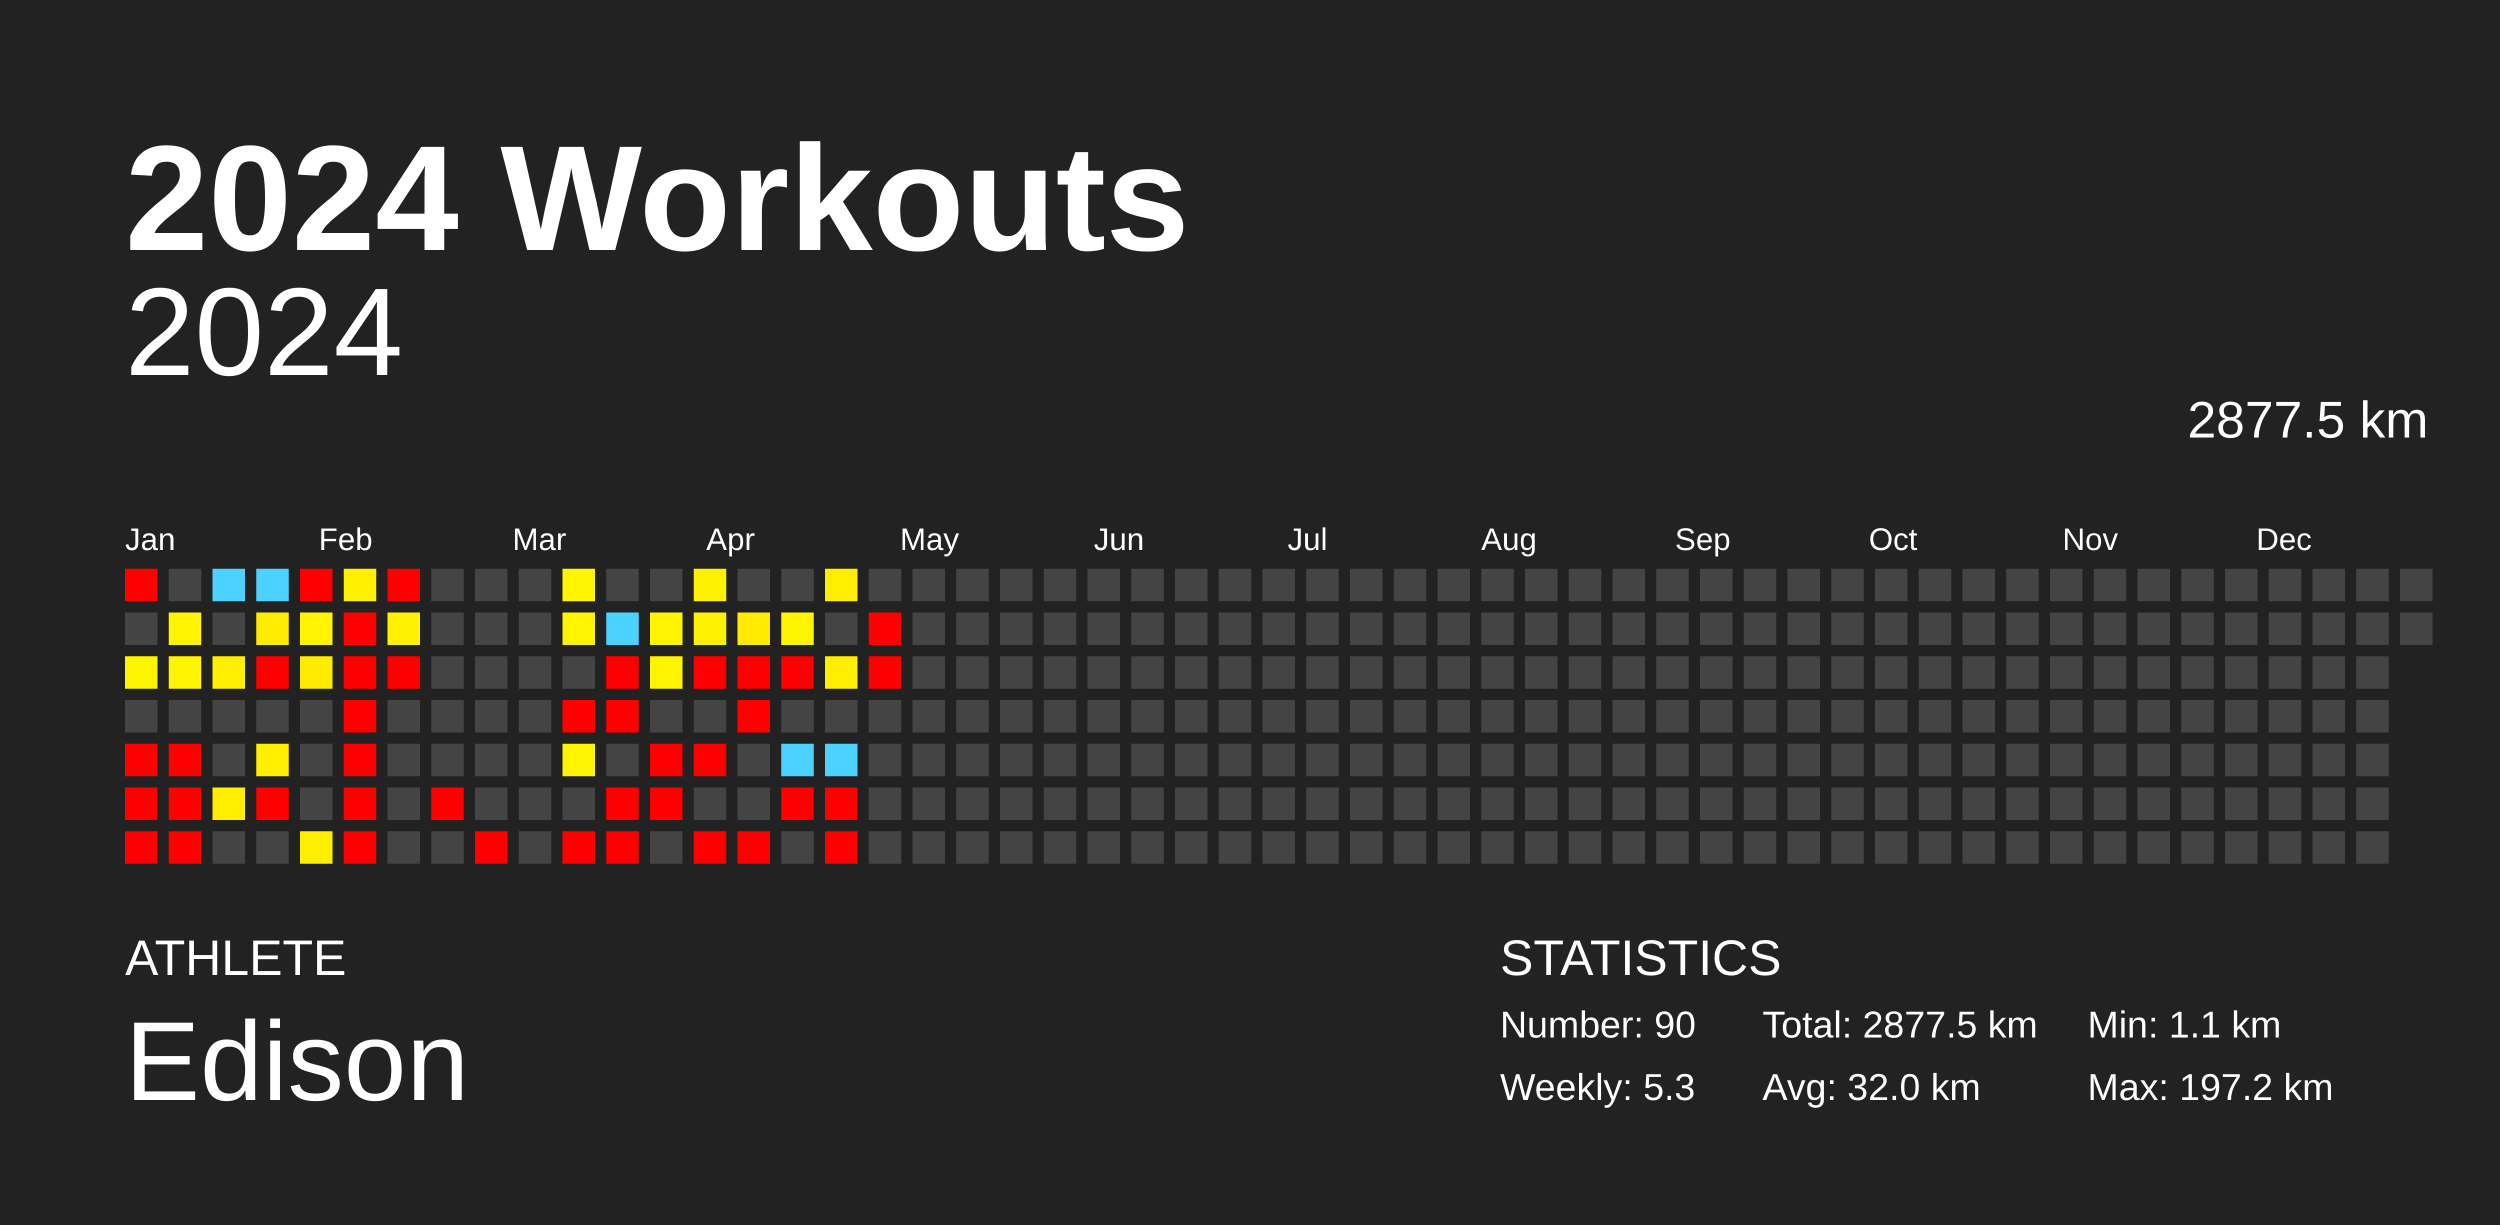
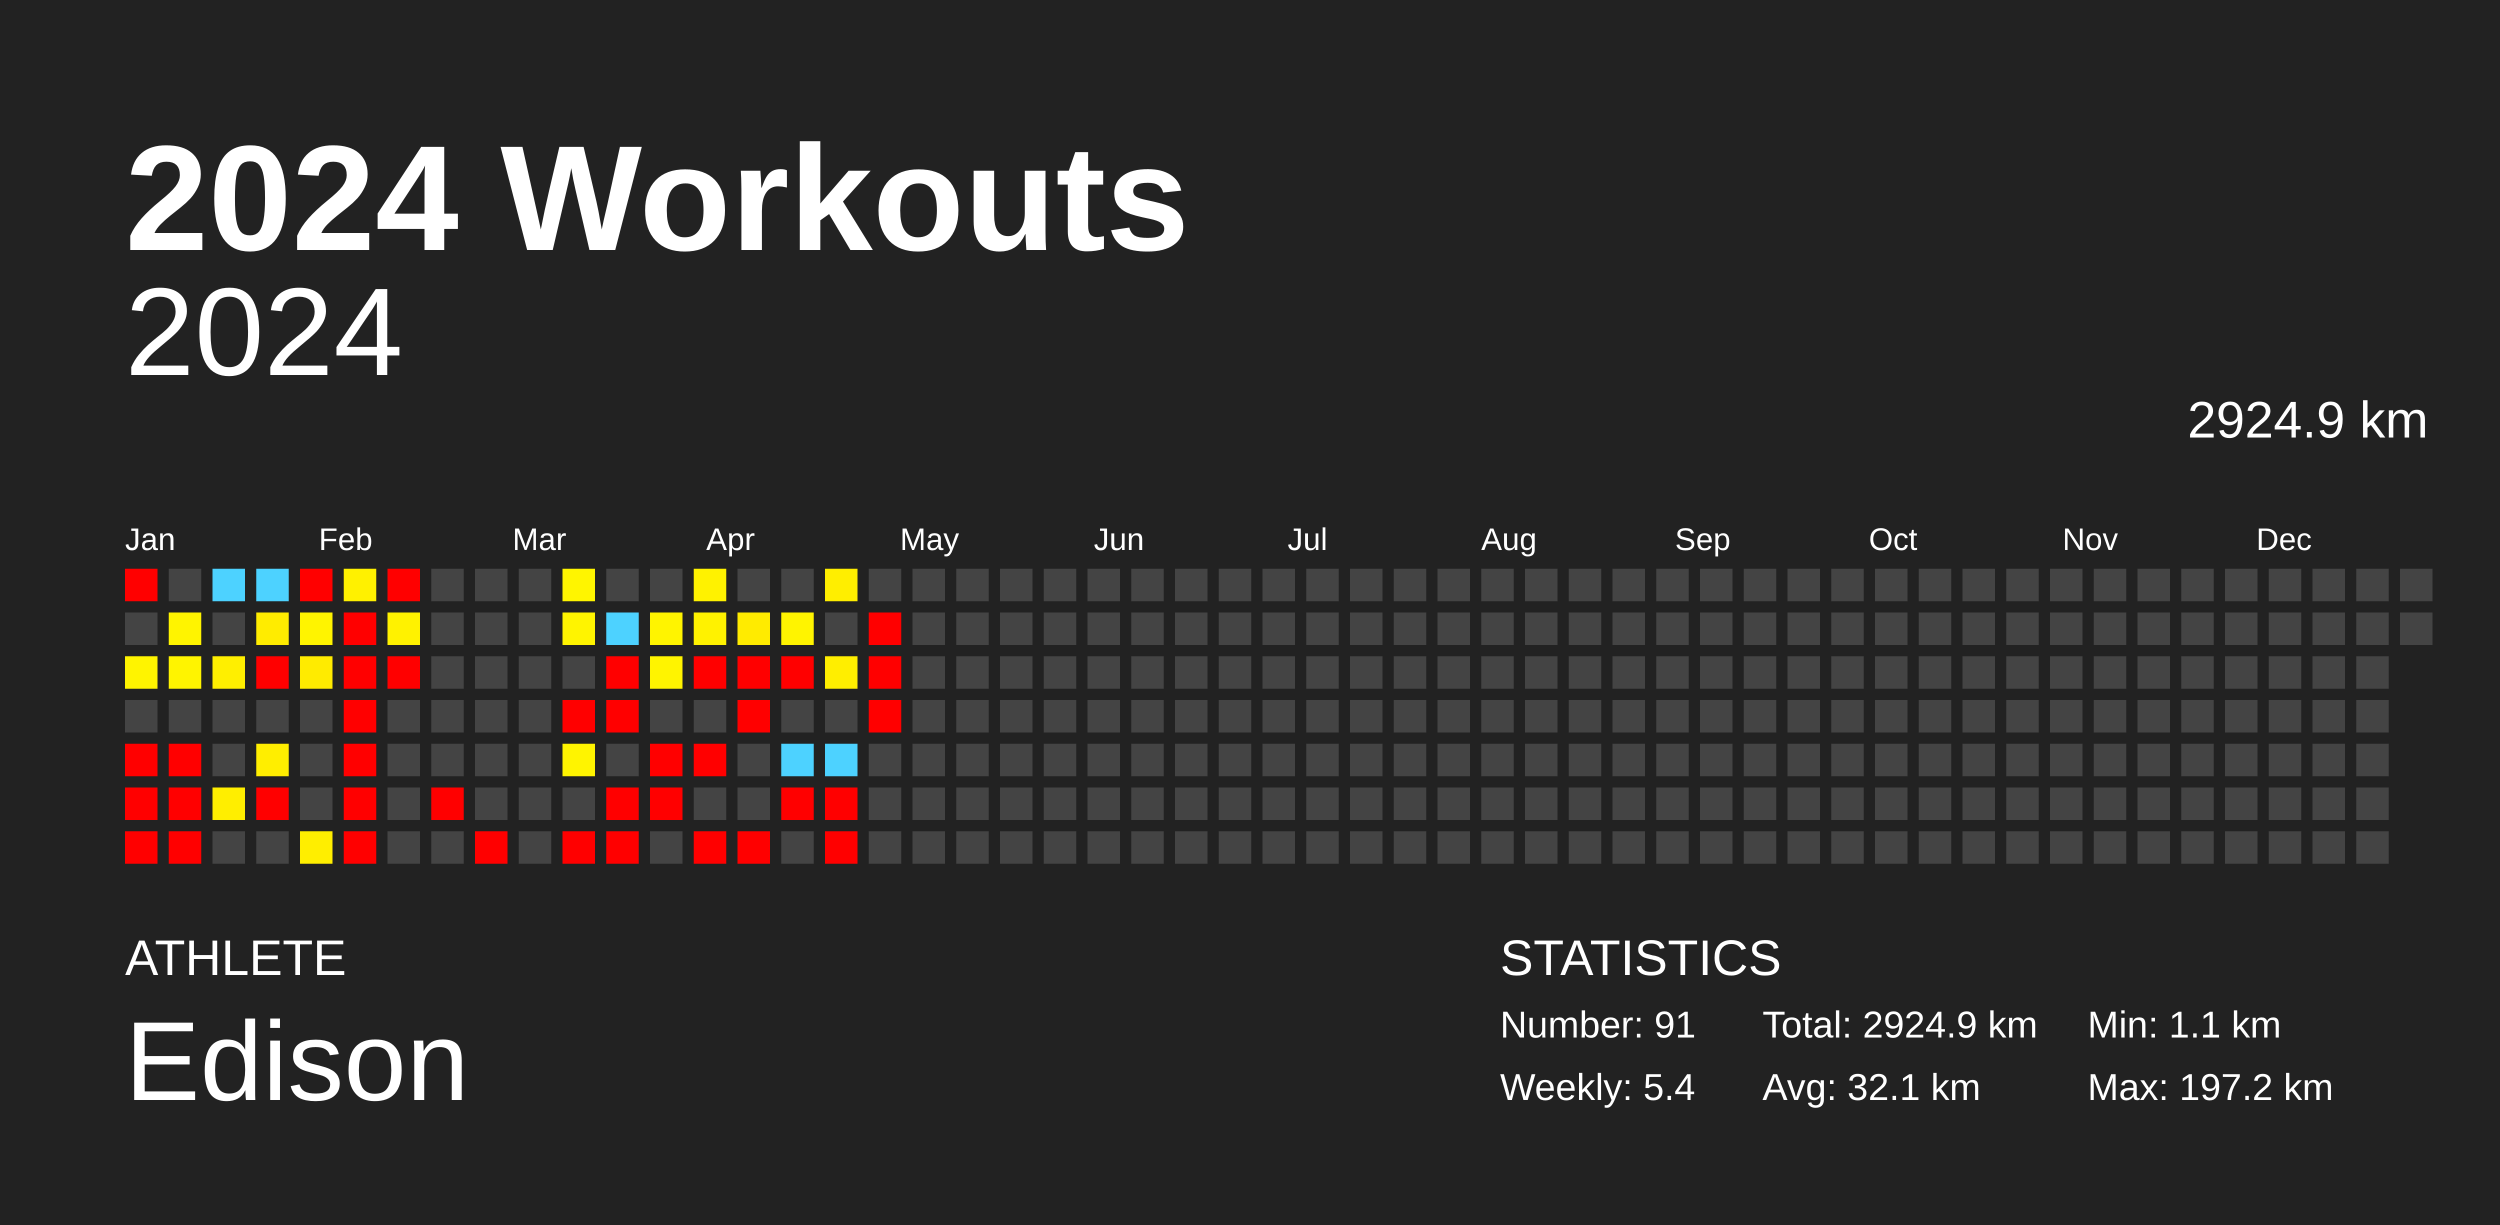
<svg xmlns="http://www.w3.org/2000/svg" baseProfile="full" height="98mm" version="1.1" viewBox="0,0,200,98" width="200mm">
  <defs />
  <rect fill="#222222" height="98" width="200" x="0" y="0" />
  <text fill="#FFFFFF" style="font-size:12px; font-family:Arial; font-weight:bold;" x="10" y="20">2024 Workouts</text>
  <text fill="#FFFFFF" style="font-size:4px; font-family:Arial" x="10" y="78">ATHLETE</text>
  <text fill="#FFFFFF" style="font-size:9px; font-family:Arial" x="10" y="88">Edison</text>
  <text fill="#FFFFFF" style="font-size:4px; font-family:Arial" x="120" y="78">STATISTICS</text>
-   <text fill="#FFFFFF" style="font-size:3px; font-family:Arial" x="120" y="83">Number: 90</text>
-   <text fill="#FFFFFF" style="font-size:3px; font-family:Arial" x="120" y="88">Weekly: 5.3</text>
-   <text fill="#FFFFFF" style="font-size:3px; font-family:Arial" x="141" y="83">Total: 2877.5 km</text>
-   <text fill="#FFFFFF" style="font-size:3px; font-family:Arial" x="141" y="88">Avg: 32.0 km</text>
+   <text fill="#FFFFFF" style="font-size:3px; font-family:Arial" x="120" y="83">Number: 91</text>
+   <text fill="#FFFFFF" style="font-size:3px; font-family:Arial" x="120" y="88">Weekly: 5.4</text>
+   <text fill="#FFFFFF" style="font-size:3px; font-family:Arial" x="141" y="83">Total: 2924.9 km</text>
+   <text fill="#FFFFFF" style="font-size:3px; font-family:Arial" x="141" y="88">Avg: 32.1 km</text>
  <text fill="#FFFFFF" style="font-size:3px; font-family:Arial" x="167" y="83">Min: 1.1 km</text>
  <text fill="#FFFFFF" style="font-size:3px; font-family:Arial" x="167" y="88">Max: 197.2 km</text>
  <text alignment-baseline="hanging" fill="#FFFFFF" style="font-size:10.0px; font-family:Arial;" x="10" y="30">2024</text>
-   <text alignment-baseline="hanging" fill="#FFFFFF" style="font-size:4.125px; font-family:Arial;" x="175" y="35">2877.5 km</text>
+   <text alignment-baseline="hanging" fill="#FFFFFF" style="font-size:4.125px; font-family:Arial;" x="175" y="35">2924.9 km</text>
  <text fill="#FFFFFF" style="font-size:2.5px; font-family:Arial" x="10.0" y="44">Jan</text>
  <text fill="#FFFFFF" style="font-size:2.5px; font-family:Arial" x="25.5" y="44">Feb</text>
  <text fill="#FFFFFF" style="font-size:2.5px; font-family:Arial" x="41.0" y="44">Mar</text>
  <text fill="#FFFFFF" style="font-size:2.5px; font-family:Arial" x="56.5" y="44">Apr</text>
  <text fill="#FFFFFF" style="font-size:2.5px; font-family:Arial" x="72.0" y="44">May</text>
  <text fill="#FFFFFF" style="font-size:2.5px; font-family:Arial" x="87.5" y="44">Jun</text>
  <text fill="#FFFFFF" style="font-size:2.5px; font-family:Arial" x="103.0" y="44">Jul</text>
  <text fill="#FFFFFF" style="font-size:2.5px; font-family:Arial" x="118.5" y="44">Aug</text>
  <text fill="#FFFFFF" style="font-size:2.5px; font-family:Arial" x="134.0" y="44">Sep</text>
  <text fill="#FFFFFF" style="font-size:2.5px; font-family:Arial" x="149.5" y="44">Oct</text>
  <text fill="#FFFFFF" style="font-size:2.5px; font-family:Arial" x="165.0" y="44">Nov</text>
  <text fill="#FFFFFF" style="font-size:2.5px; font-family:Arial" x="180.5" y="44">Dec</text>
  <rect fill="red" height="2.6" width="2.6" x="10.0" y="45.5" />
  <rect fill="#444444" height="2.6" width="2.6" x="10.0" y="49.0" />
  <rect fill="#fff400" height="2.6" width="2.6" x="10.0" y="52.5" />
  <rect fill="#444444" height="2.6" width="2.6" x="10.0" y="56.0" />
  <rect fill="red" height="2.6" width="2.6" x="10.0" y="59.5" />
  <rect fill="red" height="2.6" width="2.6" x="10.0" y="63.0" />
  <rect fill="red" height="2.6" width="2.6" x="10.0" y="66.5" />
  <rect fill="#444444" height="2.6" width="2.6" x="13.5" y="45.5" />
  <rect fill="#fff400" height="2.6" width="2.6" x="13.5" y="49.0" />
  <rect fill="#fff400" height="2.6" width="2.6" x="13.5" y="52.5" />
  <rect fill="#444444" height="2.6" width="2.6" x="13.5" y="56.0" />
  <rect fill="red" height="2.6" width="2.6" x="13.5" y="59.5" />
  <rect fill="red" height="2.6" width="2.6" x="13.5" y="63.0" />
  <rect fill="red" height="2.6" width="2.6" x="13.5" y="66.5" />
  <rect fill="#4dd2ff" height="2.6" width="2.6" x="17.0" y="45.5" />
  <rect fill="#444444" height="2.6" width="2.6" x="17.0" y="49.0" />
  <rect fill="#ffef00" height="2.6" width="2.6" x="17.0" y="52.5" />
  <rect fill="#444444" height="2.6" width="2.6" x="17.0" y="56.0" />
  <rect fill="#444444" height="2.6" width="2.6" x="17.0" y="59.5" />
  <rect fill="#ffee00" height="2.6" width="2.6" x="17.0" y="63.0" />
  <rect fill="#444444" height="2.6" width="2.6" x="17.0" y="66.5" />
  <rect fill="#4dd2ff" height="2.6" width="2.6" x="20.5" y="45.5" />
  <rect fill="#ffec00" height="2.6" width="2.6" x="20.5" y="49.0" />
  <rect fill="red" height="2.6" width="2.6" x="20.5" y="52.5" />
  <rect fill="#444444" height="2.6" width="2.6" x="20.5" y="56.0" />
  <rect fill="#ffee00" height="2.6" width="2.6" x="20.5" y="59.5" />
  <rect fill="red" height="2.6" width="2.6" x="20.5" y="63.0" />
  <rect fill="#444444" height="2.6" width="2.6" x="20.5" y="66.5" />
  <rect fill="red" height="2.6" width="2.6" x="24.0" y="45.5" />
  <rect fill="#fff400" height="2.6" width="2.6" x="24.0" y="49.0" />
  <rect fill="#ffeb00" height="2.6" width="2.6" x="24.0" y="52.5" />
  <rect fill="#444444" height="2.6" width="2.6" x="24.0" y="56.0" />
  <rect fill="#444444" height="2.6" width="2.6" x="24.0" y="59.5" />
  <rect fill="#444444" height="2.6" width="2.6" x="24.0" y="63.0" />
  <rect fill="#ffee00" height="2.6" width="2.6" x="24.0" y="66.5" />
  <rect fill="#fff100" height="2.6" width="2.6" x="27.5" y="45.5" />
  <rect fill="red" height="2.6" width="2.6" x="27.5" y="49.0" />
  <rect fill="red" height="2.6" width="2.6" x="27.5" y="52.5" />
  <rect fill="red" height="2.6" width="2.6" x="27.5" y="56.0" />
  <rect fill="red" height="2.6" width="2.6" x="27.5" y="59.5" />
  <rect fill="red" height="2.6" width="2.6" x="27.5" y="63.0" />
  <rect fill="red" height="2.6" width="2.6" x="27.5" y="66.5" />
  <rect fill="red" height="2.6" width="2.6" x="31.0" y="45.5" />
  <rect fill="#fff200" height="2.6" width="2.6" x="31.0" y="49.0" />
  <rect fill="red" height="2.6" width="2.6" x="31.0" y="52.5" />
  <rect fill="#444444" height="2.6" width="2.6" x="31.0" y="56.0" />
  <rect fill="#444444" height="2.6" width="2.6" x="31.0" y="59.5" />
  <rect fill="#444444" height="2.6" width="2.6" x="31.0" y="63.0" />
  <rect fill="#444444" height="2.6" width="2.6" x="31.0" y="66.5" />
  <rect fill="#444444" height="2.6" width="2.6" x="34.5" y="45.5" />
  <rect fill="#444444" height="2.6" width="2.6" x="34.5" y="49.0" />
  <rect fill="#444444" height="2.6" width="2.6" x="34.5" y="52.5" />
  <rect fill="#444444" height="2.6" width="2.6" x="34.5" y="56.0" />
  <rect fill="#444444" height="2.6" width="2.6" x="34.5" y="59.5" />
  <rect fill="red" height="2.6" width="2.6" x="34.5" y="63.0" />
  <rect fill="#444444" height="2.6" width="2.6" x="34.5" y="66.5" />
  <rect fill="#444444" height="2.6" width="2.6" x="38.0" y="45.5" />
  <rect fill="#444444" height="2.6" width="2.6" x="38.0" y="49.0" />
  <rect fill="#444444" height="2.6" width="2.6" x="38.0" y="52.5" />
  <rect fill="#444444" height="2.6" width="2.6" x="38.0" y="56.0" />
  <rect fill="#444444" height="2.6" width="2.6" x="38.0" y="59.5" />
  <rect fill="#444444" height="2.6" width="2.6" x="38.0" y="63.0" />
  <rect fill="red" height="2.6" width="2.6" x="38.0" y="66.5" />
  <rect fill="#444444" height="2.6" width="2.6" x="41.5" y="45.5" />
  <rect fill="#444444" height="2.6" width="2.6" x="41.5" y="49.0" />
  <rect fill="#444444" height="2.6" width="2.6" x="41.5" y="52.5" />
  <rect fill="#444444" height="2.6" width="2.6" x="41.5" y="56.0" />
  <rect fill="#444444" height="2.6" width="2.6" x="41.5" y="59.5" />
  <rect fill="#444444" height="2.6" width="2.6" x="41.5" y="63.0" />
  <rect fill="#444444" height="2.6" width="2.6" x="41.5" y="66.5" />
  <rect fill="#fff500" height="2.6" width="2.6" x="45.0" y="45.5" />
  <rect fill="#fff400" height="2.6" width="2.6" x="45.0" y="49.0" />
  <rect fill="#444444" height="2.6" width="2.6" x="45.0" y="52.5" />
  <rect fill="red" height="2.6" width="2.6" x="45.0" y="56.0" />
  <rect fill="#fff400" height="2.6" width="2.6" x="45.0" y="59.5" />
  <rect fill="#444444" height="2.6" width="2.6" x="45.0" y="63.0" />
  <rect fill="red" height="2.6" width="2.6" x="45.0" y="66.5" />
  <rect fill="#444444" height="2.6" width="2.6" x="48.5" y="45.5" />
  <rect fill="#4dd2ff" height="2.6" width="2.6" x="48.5" y="49.0" />
  <rect fill="red" height="2.6" width="2.6" x="48.5" y="52.5" />
  <rect fill="red" height="2.6" width="2.6" x="48.5" y="56.0" />
  <rect fill="#444444" height="2.6" width="2.6" x="48.5" y="59.5" />
  <rect fill="red" height="2.6" width="2.6" x="48.5" y="63.0" />
  <rect fill="red" height="2.6" width="2.6" x="48.5" y="66.5" />
  <rect fill="#444444" height="2.6" width="2.6" x="52.0" y="45.5" />
  <rect fill="#fff400" height="2.6" width="2.6" x="52.0" y="49.0" />
  <rect fill="#fff400" height="2.6" width="2.6" x="52.0" y="52.5" />
  <rect fill="#444444" height="2.6" width="2.6" x="52.0" y="56.0" />
  <rect fill="red" height="2.6" width="2.6" x="52.0" y="59.5" />
  <rect fill="red" height="2.6" width="2.6" x="52.0" y="63.0" />
  <rect fill="#444444" height="2.6" width="2.6" x="52.0" y="66.5" />
  <rect fill="#fff200" height="2.6" width="2.6" x="55.5" y="45.5" />
  <rect fill="#fff200" height="2.6" width="2.6" x="55.5" y="49.0" />
  <rect fill="red" height="2.6" width="2.6" x="55.5" y="52.5" />
  <rect fill="#444444" height="2.6" width="2.6" x="55.5" y="56.0" />
  <rect fill="red" height="2.6" width="2.6" x="55.5" y="59.5" />
  <rect fill="#444444" height="2.6" width="2.6" x="55.5" y="63.0" />
  <rect fill="red" height="2.6" width="2.6" x="55.5" y="66.5" />
  <rect fill="#444444" height="2.6" width="2.6" x="59.0" y="45.5" />
  <rect fill="#ffeb00" height="2.6" width="2.6" x="59.0" y="49.0" />
  <rect fill="red" height="2.6" width="2.6" x="59.0" y="52.5" />
  <rect fill="red" height="2.6" width="2.6" x="59.0" y="56.0" />
  <rect fill="#444444" height="2.6" width="2.6" x="59.0" y="59.5" />
  <rect fill="#444444" height="2.6" width="2.6" x="59.0" y="63.0" />
  <rect fill="red" height="2.6" width="2.6" x="59.0" y="66.5" />
  <rect fill="#444444" height="2.6" width="2.6" x="62.5" y="45.5" />
  <rect fill="#fff400" height="2.6" width="2.6" x="62.5" y="49.0" />
  <rect fill="red" height="2.6" width="2.6" x="62.5" y="52.5" />
  <rect fill="#444444" height="2.6" width="2.6" x="62.5" y="56.0" />
  <rect fill="#4dd2ff" height="2.6" width="2.6" x="62.5" y="59.5" />
  <rect fill="red" height="2.6" width="2.6" x="62.5" y="63.0" />
  <rect fill="#444444" height="2.6" width="2.6" x="62.5" y="66.5" />
  <rect fill="#ffee00" height="2.6" width="2.6" x="66.0" y="45.5" />
  <rect fill="#444444" height="2.6" width="2.6" x="66.0" y="49.0" />
  <rect fill="#ffee00" height="2.6" width="2.6" x="66.0" y="52.5" />
  <rect fill="#444444" height="2.6" width="2.6" x="66.0" y="56.0" />
  <rect fill="#4dd2ff" height="2.6" width="2.6" x="66.0" y="59.5" />
  <rect fill="red" height="2.6" width="2.6" x="66.0" y="63.0" />
  <rect fill="red" height="2.6" width="2.6" x="66.0" y="66.5" />
  <rect fill="#444444" height="2.6" width="2.6" x="69.5" y="45.5" />
  <rect fill="red" height="2.6" width="2.6" x="69.5" y="49.0" />
  <rect fill="red" height="2.6" width="2.6" x="69.5" y="52.5" />
-   <rect fill="#444444" height="2.6" width="2.6" x="69.5" y="56.0" />
+   <rect fill="red" height="2.6" width="2.6" x="69.5" y="56.0" />
  <rect fill="#444444" height="2.6" width="2.6" x="69.5" y="59.5" />
  <rect fill="#444444" height="2.6" width="2.6" x="69.5" y="63.0" />
  <rect fill="#444444" height="2.6" width="2.6" x="69.5" y="66.5" />
  <rect fill="#444444" height="2.6" width="2.6" x="73.0" y="45.5" />
  <rect fill="#444444" height="2.6" width="2.6" x="73.0" y="49.0" />
  <rect fill="#444444" height="2.6" width="2.6" x="73.0" y="52.5" />
  <rect fill="#444444" height="2.6" width="2.6" x="73.0" y="56.0" />
  <rect fill="#444444" height="2.6" width="2.6" x="73.0" y="59.5" />
  <rect fill="#444444" height="2.6" width="2.6" x="73.0" y="63.0" />
  <rect fill="#444444" height="2.6" width="2.6" x="73.0" y="66.5" />
  <rect fill="#444444" height="2.6" width="2.6" x="76.5" y="45.5" />
  <rect fill="#444444" height="2.6" width="2.6" x="76.5" y="49.0" />
  <rect fill="#444444" height="2.6" width="2.6" x="76.5" y="52.5" />
  <rect fill="#444444" height="2.6" width="2.6" x="76.5" y="56.0" />
  <rect fill="#444444" height="2.6" width="2.6" x="76.5" y="59.5" />
  <rect fill="#444444" height="2.6" width="2.6" x="76.5" y="63.0" />
  <rect fill="#444444" height="2.6" width="2.6" x="76.5" y="66.5" />
  <rect fill="#444444" height="2.6" width="2.6" x="80.0" y="45.5" />
  <rect fill="#444444" height="2.6" width="2.6" x="80.0" y="49.0" />
  <rect fill="#444444" height="2.6" width="2.6" x="80.0" y="52.5" />
  <rect fill="#444444" height="2.6" width="2.6" x="80.0" y="56.0" />
  <rect fill="#444444" height="2.6" width="2.6" x="80.0" y="59.5" />
  <rect fill="#444444" height="2.6" width="2.6" x="80.0" y="63.0" />
  <rect fill="#444444" height="2.6" width="2.6" x="80.0" y="66.5" />
  <rect fill="#444444" height="2.6" width="2.6" x="83.5" y="45.5" />
  <rect fill="#444444" height="2.6" width="2.6" x="83.5" y="49.0" />
  <rect fill="#444444" height="2.6" width="2.6" x="83.5" y="52.5" />
  <rect fill="#444444" height="2.6" width="2.6" x="83.5" y="56.0" />
  <rect fill="#444444" height="2.6" width="2.6" x="83.5" y="59.5" />
  <rect fill="#444444" height="2.6" width="2.6" x="83.5" y="63.0" />
  <rect fill="#444444" height="2.6" width="2.6" x="83.5" y="66.5" />
  <rect fill="#444444" height="2.6" width="2.6" x="87.0" y="45.5" />
  <rect fill="#444444" height="2.6" width="2.6" x="87.0" y="49.0" />
  <rect fill="#444444" height="2.6" width="2.6" x="87.0" y="52.5" />
  <rect fill="#444444" height="2.6" width="2.6" x="87.0" y="56.0" />
  <rect fill="#444444" height="2.6" width="2.6" x="87.0" y="59.5" />
  <rect fill="#444444" height="2.6" width="2.6" x="87.0" y="63.0" />
  <rect fill="#444444" height="2.6" width="2.6" x="87.0" y="66.5" />
  <rect fill="#444444" height="2.6" width="2.6" x="90.5" y="45.5" />
  <rect fill="#444444" height="2.6" width="2.6" x="90.5" y="49.0" />
  <rect fill="#444444" height="2.6" width="2.6" x="90.5" y="52.5" />
  <rect fill="#444444" height="2.6" width="2.6" x="90.5" y="56.0" />
  <rect fill="#444444" height="2.6" width="2.6" x="90.5" y="59.5" />
  <rect fill="#444444" height="2.6" width="2.6" x="90.5" y="63.0" />
  <rect fill="#444444" height="2.6" width="2.6" x="90.5" y="66.5" />
  <rect fill="#444444" height="2.6" width="2.6" x="94.0" y="45.5" />
  <rect fill="#444444" height="2.6" width="2.6" x="94.0" y="49.0" />
  <rect fill="#444444" height="2.6" width="2.6" x="94.0" y="52.5" />
  <rect fill="#444444" height="2.6" width="2.6" x="94.0" y="56.0" />
  <rect fill="#444444" height="2.6" width="2.6" x="94.0" y="59.5" />
  <rect fill="#444444" height="2.6" width="2.6" x="94.0" y="63.0" />
  <rect fill="#444444" height="2.6" width="2.6" x="94.0" y="66.5" />
  <rect fill="#444444" height="2.6" width="2.6" x="97.5" y="45.5" />
  <rect fill="#444444" height="2.6" width="2.6" x="97.5" y="49.0" />
  <rect fill="#444444" height="2.6" width="2.6" x="97.5" y="52.5" />
  <rect fill="#444444" height="2.6" width="2.6" x="97.5" y="56.0" />
  <rect fill="#444444" height="2.6" width="2.6" x="97.5" y="59.5" />
  <rect fill="#444444" height="2.6" width="2.6" x="97.5" y="63.0" />
  <rect fill="#444444" height="2.6" width="2.6" x="97.5" y="66.5" />
  <rect fill="#444444" height="2.6" width="2.6" x="101.0" y="45.5" />
  <rect fill="#444444" height="2.6" width="2.6" x="101.0" y="49.0" />
  <rect fill="#444444" height="2.6" width="2.6" x="101.0" y="52.5" />
  <rect fill="#444444" height="2.6" width="2.6" x="101.0" y="56.0" />
  <rect fill="#444444" height="2.6" width="2.6" x="101.0" y="59.5" />
  <rect fill="#444444" height="2.6" width="2.6" x="101.0" y="63.0" />
  <rect fill="#444444" height="2.6" width="2.6" x="101.0" y="66.5" />
  <rect fill="#444444" height="2.6" width="2.6" x="104.5" y="45.5" />
  <rect fill="#444444" height="2.6" width="2.6" x="104.5" y="49.0" />
  <rect fill="#444444" height="2.6" width="2.6" x="104.5" y="52.5" />
  <rect fill="#444444" height="2.6" width="2.6" x="104.5" y="56.0" />
  <rect fill="#444444" height="2.6" width="2.6" x="104.5" y="59.5" />
  <rect fill="#444444" height="2.6" width="2.6" x="104.5" y="63.0" />
  <rect fill="#444444" height="2.6" width="2.6" x="104.5" y="66.5" />
  <rect fill="#444444" height="2.6" width="2.6" x="108.0" y="45.5" />
  <rect fill="#444444" height="2.6" width="2.6" x="108.0" y="49.0" />
  <rect fill="#444444" height="2.6" width="2.6" x="108.0" y="52.5" />
  <rect fill="#444444" height="2.6" width="2.6" x="108.0" y="56.0" />
  <rect fill="#444444" height="2.6" width="2.6" x="108.0" y="59.5" />
  <rect fill="#444444" height="2.6" width="2.6" x="108.0" y="63.0" />
  <rect fill="#444444" height="2.6" width="2.6" x="108.0" y="66.5" />
  <rect fill="#444444" height="2.6" width="2.6" x="111.5" y="45.5" />
  <rect fill="#444444" height="2.6" width="2.6" x="111.5" y="49.0" />
  <rect fill="#444444" height="2.6" width="2.6" x="111.5" y="52.5" />
  <rect fill="#444444" height="2.6" width="2.6" x="111.5" y="56.0" />
  <rect fill="#444444" height="2.6" width="2.6" x="111.5" y="59.5" />
  <rect fill="#444444" height="2.6" width="2.6" x="111.5" y="63.0" />
  <rect fill="#444444" height="2.6" width="2.6" x="111.5" y="66.5" />
  <rect fill="#444444" height="2.6" width="2.6" x="115.0" y="45.5" />
  <rect fill="#444444" height="2.6" width="2.6" x="115.0" y="49.0" />
  <rect fill="#444444" height="2.6" width="2.6" x="115.0" y="52.5" />
  <rect fill="#444444" height="2.6" width="2.6" x="115.0" y="56.0" />
  <rect fill="#444444" height="2.6" width="2.6" x="115.0" y="59.5" />
  <rect fill="#444444" height="2.6" width="2.6" x="115.0" y="63.0" />
  <rect fill="#444444" height="2.6" width="2.6" x="115.0" y="66.5" />
  <rect fill="#444444" height="2.6" width="2.6" x="118.5" y="45.5" />
  <rect fill="#444444" height="2.6" width="2.6" x="118.5" y="49.0" />
  <rect fill="#444444" height="2.6" width="2.6" x="118.5" y="52.5" />
  <rect fill="#444444" height="2.6" width="2.6" x="118.5" y="56.0" />
  <rect fill="#444444" height="2.6" width="2.6" x="118.5" y="59.5" />
  <rect fill="#444444" height="2.6" width="2.6" x="118.5" y="63.0" />
  <rect fill="#444444" height="2.6" width="2.6" x="118.5" y="66.5" />
  <rect fill="#444444" height="2.6" width="2.6" x="122.0" y="45.5" />
  <rect fill="#444444" height="2.6" width="2.6" x="122.0" y="49.0" />
  <rect fill="#444444" height="2.6" width="2.6" x="122.0" y="52.5" />
  <rect fill="#444444" height="2.6" width="2.6" x="122.0" y="56.0" />
  <rect fill="#444444" height="2.6" width="2.6" x="122.0" y="59.5" />
  <rect fill="#444444" height="2.6" width="2.6" x="122.0" y="63.0" />
  <rect fill="#444444" height="2.6" width="2.6" x="122.0" y="66.5" />
  <rect fill="#444444" height="2.6" width="2.6" x="125.5" y="45.5" />
  <rect fill="#444444" height="2.6" width="2.6" x="125.5" y="49.0" />
  <rect fill="#444444" height="2.6" width="2.6" x="125.5" y="52.5" />
  <rect fill="#444444" height="2.6" width="2.6" x="125.5" y="56.0" />
  <rect fill="#444444" height="2.6" width="2.6" x="125.5" y="59.5" />
  <rect fill="#444444" height="2.6" width="2.6" x="125.5" y="63.0" />
  <rect fill="#444444" height="2.6" width="2.6" x="125.5" y="66.5" />
  <rect fill="#444444" height="2.6" width="2.6" x="129.0" y="45.5" />
  <rect fill="#444444" height="2.6" width="2.6" x="129.0" y="49.0" />
  <rect fill="#444444" height="2.6" width="2.6" x="129.0" y="52.5" />
  <rect fill="#444444" height="2.6" width="2.6" x="129.0" y="56.0" />
  <rect fill="#444444" height="2.6" width="2.6" x="129.0" y="59.5" />
  <rect fill="#444444" height="2.6" width="2.6" x="129.0" y="63.0" />
  <rect fill="#444444" height="2.6" width="2.6" x="129.0" y="66.5" />
  <rect fill="#444444" height="2.6" width="2.6" x="132.5" y="45.5" />
  <rect fill="#444444" height="2.6" width="2.6" x="132.5" y="49.0" />
  <rect fill="#444444" height="2.6" width="2.6" x="132.5" y="52.5" />
  <rect fill="#444444" height="2.6" width="2.6" x="132.5" y="56.0" />
  <rect fill="#444444" height="2.6" width="2.6" x="132.5" y="59.5" />
  <rect fill="#444444" height="2.6" width="2.6" x="132.5" y="63.0" />
  <rect fill="#444444" height="2.6" width="2.6" x="132.5" y="66.5" />
  <rect fill="#444444" height="2.6" width="2.6" x="136.0" y="45.5" />
  <rect fill="#444444" height="2.6" width="2.6" x="136.0" y="49.0" />
  <rect fill="#444444" height="2.6" width="2.6" x="136.0" y="52.5" />
  <rect fill="#444444" height="2.6" width="2.6" x="136.0" y="56.0" />
  <rect fill="#444444" height="2.6" width="2.6" x="136.0" y="59.5" />
  <rect fill="#444444" height="2.6" width="2.6" x="136.0" y="63.0" />
  <rect fill="#444444" height="2.6" width="2.6" x="136.0" y="66.5" />
  <rect fill="#444444" height="2.6" width="2.6" x="139.5" y="45.5" />
  <rect fill="#444444" height="2.6" width="2.6" x="139.5" y="49.0" />
  <rect fill="#444444" height="2.6" width="2.6" x="139.5" y="52.5" />
  <rect fill="#444444" height="2.6" width="2.6" x="139.5" y="56.0" />
  <rect fill="#444444" height="2.6" width="2.6" x="139.5" y="59.5" />
  <rect fill="#444444" height="2.6" width="2.6" x="139.5" y="63.0" />
  <rect fill="#444444" height="2.6" width="2.6" x="139.5" y="66.5" />
  <rect fill="#444444" height="2.6" width="2.6" x="143.0" y="45.5" />
  <rect fill="#444444" height="2.6" width="2.6" x="143.0" y="49.0" />
  <rect fill="#444444" height="2.6" width="2.6" x="143.0" y="52.5" />
  <rect fill="#444444" height="2.6" width="2.6" x="143.0" y="56.0" />
  <rect fill="#444444" height="2.6" width="2.6" x="143.0" y="59.5" />
  <rect fill="#444444" height="2.6" width="2.6" x="143.0" y="63.0" />
  <rect fill="#444444" height="2.6" width="2.6" x="143.0" y="66.5" />
  <rect fill="#444444" height="2.6" width="2.6" x="146.5" y="45.5" />
  <rect fill="#444444" height="2.6" width="2.6" x="146.5" y="49.0" />
  <rect fill="#444444" height="2.6" width="2.6" x="146.5" y="52.5" />
  <rect fill="#444444" height="2.6" width="2.6" x="146.5" y="56.0" />
  <rect fill="#444444" height="2.6" width="2.6" x="146.5" y="59.5" />
  <rect fill="#444444" height="2.6" width="2.6" x="146.5" y="63.0" />
  <rect fill="#444444" height="2.6" width="2.6" x="146.5" y="66.5" />
  <rect fill="#444444" height="2.6" width="2.6" x="150.0" y="45.5" />
  <rect fill="#444444" height="2.6" width="2.6" x="150.0" y="49.0" />
  <rect fill="#444444" height="2.6" width="2.6" x="150.0" y="52.5" />
  <rect fill="#444444" height="2.6" width="2.6" x="150.0" y="56.0" />
  <rect fill="#444444" height="2.6" width="2.6" x="150.0" y="59.5" />
  <rect fill="#444444" height="2.6" width="2.6" x="150.0" y="63.0" />
  <rect fill="#444444" height="2.6" width="2.6" x="150.0" y="66.5" />
  <rect fill="#444444" height="2.6" width="2.6" x="153.5" y="45.5" />
  <rect fill="#444444" height="2.6" width="2.6" x="153.5" y="49.0" />
  <rect fill="#444444" height="2.6" width="2.6" x="153.5" y="52.5" />
  <rect fill="#444444" height="2.6" width="2.6" x="153.5" y="56.0" />
  <rect fill="#444444" height="2.6" width="2.6" x="153.5" y="59.5" />
  <rect fill="#444444" height="2.6" width="2.6" x="153.5" y="63.0" />
  <rect fill="#444444" height="2.6" width="2.6" x="153.5" y="66.5" />
  <rect fill="#444444" height="2.6" width="2.6" x="157.0" y="45.5" />
  <rect fill="#444444" height="2.6" width="2.6" x="157.0" y="49.0" />
  <rect fill="#444444" height="2.6" width="2.6" x="157.0" y="52.5" />
  <rect fill="#444444" height="2.6" width="2.6" x="157.0" y="56.0" />
  <rect fill="#444444" height="2.6" width="2.6" x="157.0" y="59.5" />
  <rect fill="#444444" height="2.6" width="2.6" x="157.0" y="63.0" />
  <rect fill="#444444" height="2.6" width="2.6" x="157.0" y="66.5" />
  <rect fill="#444444" height="2.6" width="2.6" x="160.5" y="45.5" />
  <rect fill="#444444" height="2.6" width="2.6" x="160.5" y="49.0" />
  <rect fill="#444444" height="2.6" width="2.6" x="160.5" y="52.5" />
  <rect fill="#444444" height="2.6" width="2.6" x="160.5" y="56.0" />
  <rect fill="#444444" height="2.6" width="2.6" x="160.5" y="59.5" />
  <rect fill="#444444" height="2.6" width="2.6" x="160.5" y="63.0" />
  <rect fill="#444444" height="2.6" width="2.6" x="160.5" y="66.5" />
  <rect fill="#444444" height="2.6" width="2.6" x="164.0" y="45.5" />
  <rect fill="#444444" height="2.6" width="2.6" x="164.0" y="49.0" />
  <rect fill="#444444" height="2.6" width="2.6" x="164.0" y="52.5" />
  <rect fill="#444444" height="2.6" width="2.6" x="164.0" y="56.0" />
  <rect fill="#444444" height="2.6" width="2.6" x="164.0" y="59.5" />
  <rect fill="#444444" height="2.6" width="2.6" x="164.0" y="63.0" />
  <rect fill="#444444" height="2.6" width="2.6" x="164.0" y="66.5" />
  <rect fill="#444444" height="2.6" width="2.6" x="167.5" y="45.5" />
  <rect fill="#444444" height="2.6" width="2.6" x="167.5" y="49.0" />
  <rect fill="#444444" height="2.6" width="2.6" x="167.5" y="52.5" />
  <rect fill="#444444" height="2.6" width="2.6" x="167.5" y="56.0" />
  <rect fill="#444444" height="2.6" width="2.6" x="167.5" y="59.5" />
  <rect fill="#444444" height="2.6" width="2.6" x="167.5" y="63.0" />
  <rect fill="#444444" height="2.6" width="2.6" x="167.5" y="66.5" />
  <rect fill="#444444" height="2.6" width="2.6" x="171.0" y="45.5" />
  <rect fill="#444444" height="2.6" width="2.6" x="171.0" y="49.0" />
  <rect fill="#444444" height="2.6" width="2.6" x="171.0" y="52.5" />
  <rect fill="#444444" height="2.6" width="2.6" x="171.0" y="56.0" />
  <rect fill="#444444" height="2.6" width="2.6" x="171.0" y="59.5" />
  <rect fill="#444444" height="2.6" width="2.6" x="171.0" y="63.0" />
  <rect fill="#444444" height="2.6" width="2.6" x="171.0" y="66.5" />
  <rect fill="#444444" height="2.6" width="2.6" x="174.5" y="45.5" />
  <rect fill="#444444" height="2.6" width="2.6" x="174.5" y="49.0" />
  <rect fill="#444444" height="2.6" width="2.6" x="174.5" y="52.5" />
  <rect fill="#444444" height="2.6" width="2.6" x="174.5" y="56.0" />
  <rect fill="#444444" height="2.6" width="2.6" x="174.5" y="59.5" />
  <rect fill="#444444" height="2.6" width="2.6" x="174.5" y="63.0" />
  <rect fill="#444444" height="2.6" width="2.6" x="174.5" y="66.5" />
  <rect fill="#444444" height="2.6" width="2.6" x="178.0" y="45.5" />
  <rect fill="#444444" height="2.6" width="2.6" x="178.0" y="49.0" />
  <rect fill="#444444" height="2.6" width="2.6" x="178.0" y="52.5" />
  <rect fill="#444444" height="2.6" width="2.6" x="178.0" y="56.0" />
  <rect fill="#444444" height="2.6" width="2.6" x="178.0" y="59.5" />
  <rect fill="#444444" height="2.6" width="2.6" x="178.0" y="63.0" />
  <rect fill="#444444" height="2.6" width="2.6" x="178.0" y="66.5" />
  <rect fill="#444444" height="2.6" width="2.6" x="181.5" y="45.5" />
  <rect fill="#444444" height="2.6" width="2.6" x="181.5" y="49.0" />
  <rect fill="#444444" height="2.6" width="2.6" x="181.5" y="52.5" />
  <rect fill="#444444" height="2.6" width="2.6" x="181.5" y="56.0" />
  <rect fill="#444444" height="2.6" width="2.6" x="181.5" y="59.5" />
  <rect fill="#444444" height="2.6" width="2.6" x="181.5" y="63.0" />
  <rect fill="#444444" height="2.6" width="2.6" x="181.5" y="66.5" />
  <rect fill="#444444" height="2.6" width="2.6" x="185.0" y="45.5" />
  <rect fill="#444444" height="2.6" width="2.6" x="185.0" y="49.0" />
  <rect fill="#444444" height="2.6" width="2.6" x="185.0" y="52.5" />
  <rect fill="#444444" height="2.6" width="2.6" x="185.0" y="56.0" />
  <rect fill="#444444" height="2.6" width="2.6" x="185.0" y="59.5" />
  <rect fill="#444444" height="2.6" width="2.6" x="185.0" y="63.0" />
  <rect fill="#444444" height="2.6" width="2.6" x="185.0" y="66.5" />
  <rect fill="#444444" height="2.6" width="2.6" x="188.5" y="45.5" />
  <rect fill="#444444" height="2.6" width="2.6" x="188.5" y="49.0" />
  <rect fill="#444444" height="2.6" width="2.6" x="188.5" y="52.5" />
  <rect fill="#444444" height="2.6" width="2.6" x="188.5" y="56.0" />
  <rect fill="#444444" height="2.6" width="2.6" x="188.5" y="59.5" />
  <rect fill="#444444" height="2.6" width="2.6" x="188.5" y="63.0" />
  <rect fill="#444444" height="2.6" width="2.6" x="188.5" y="66.5" />
  <rect fill="#444444" height="2.6" width="2.6" x="192.0" y="45.5" />
  <rect fill="#444444" height="2.6" width="2.6" x="192.0" y="49.0" />
</svg>
